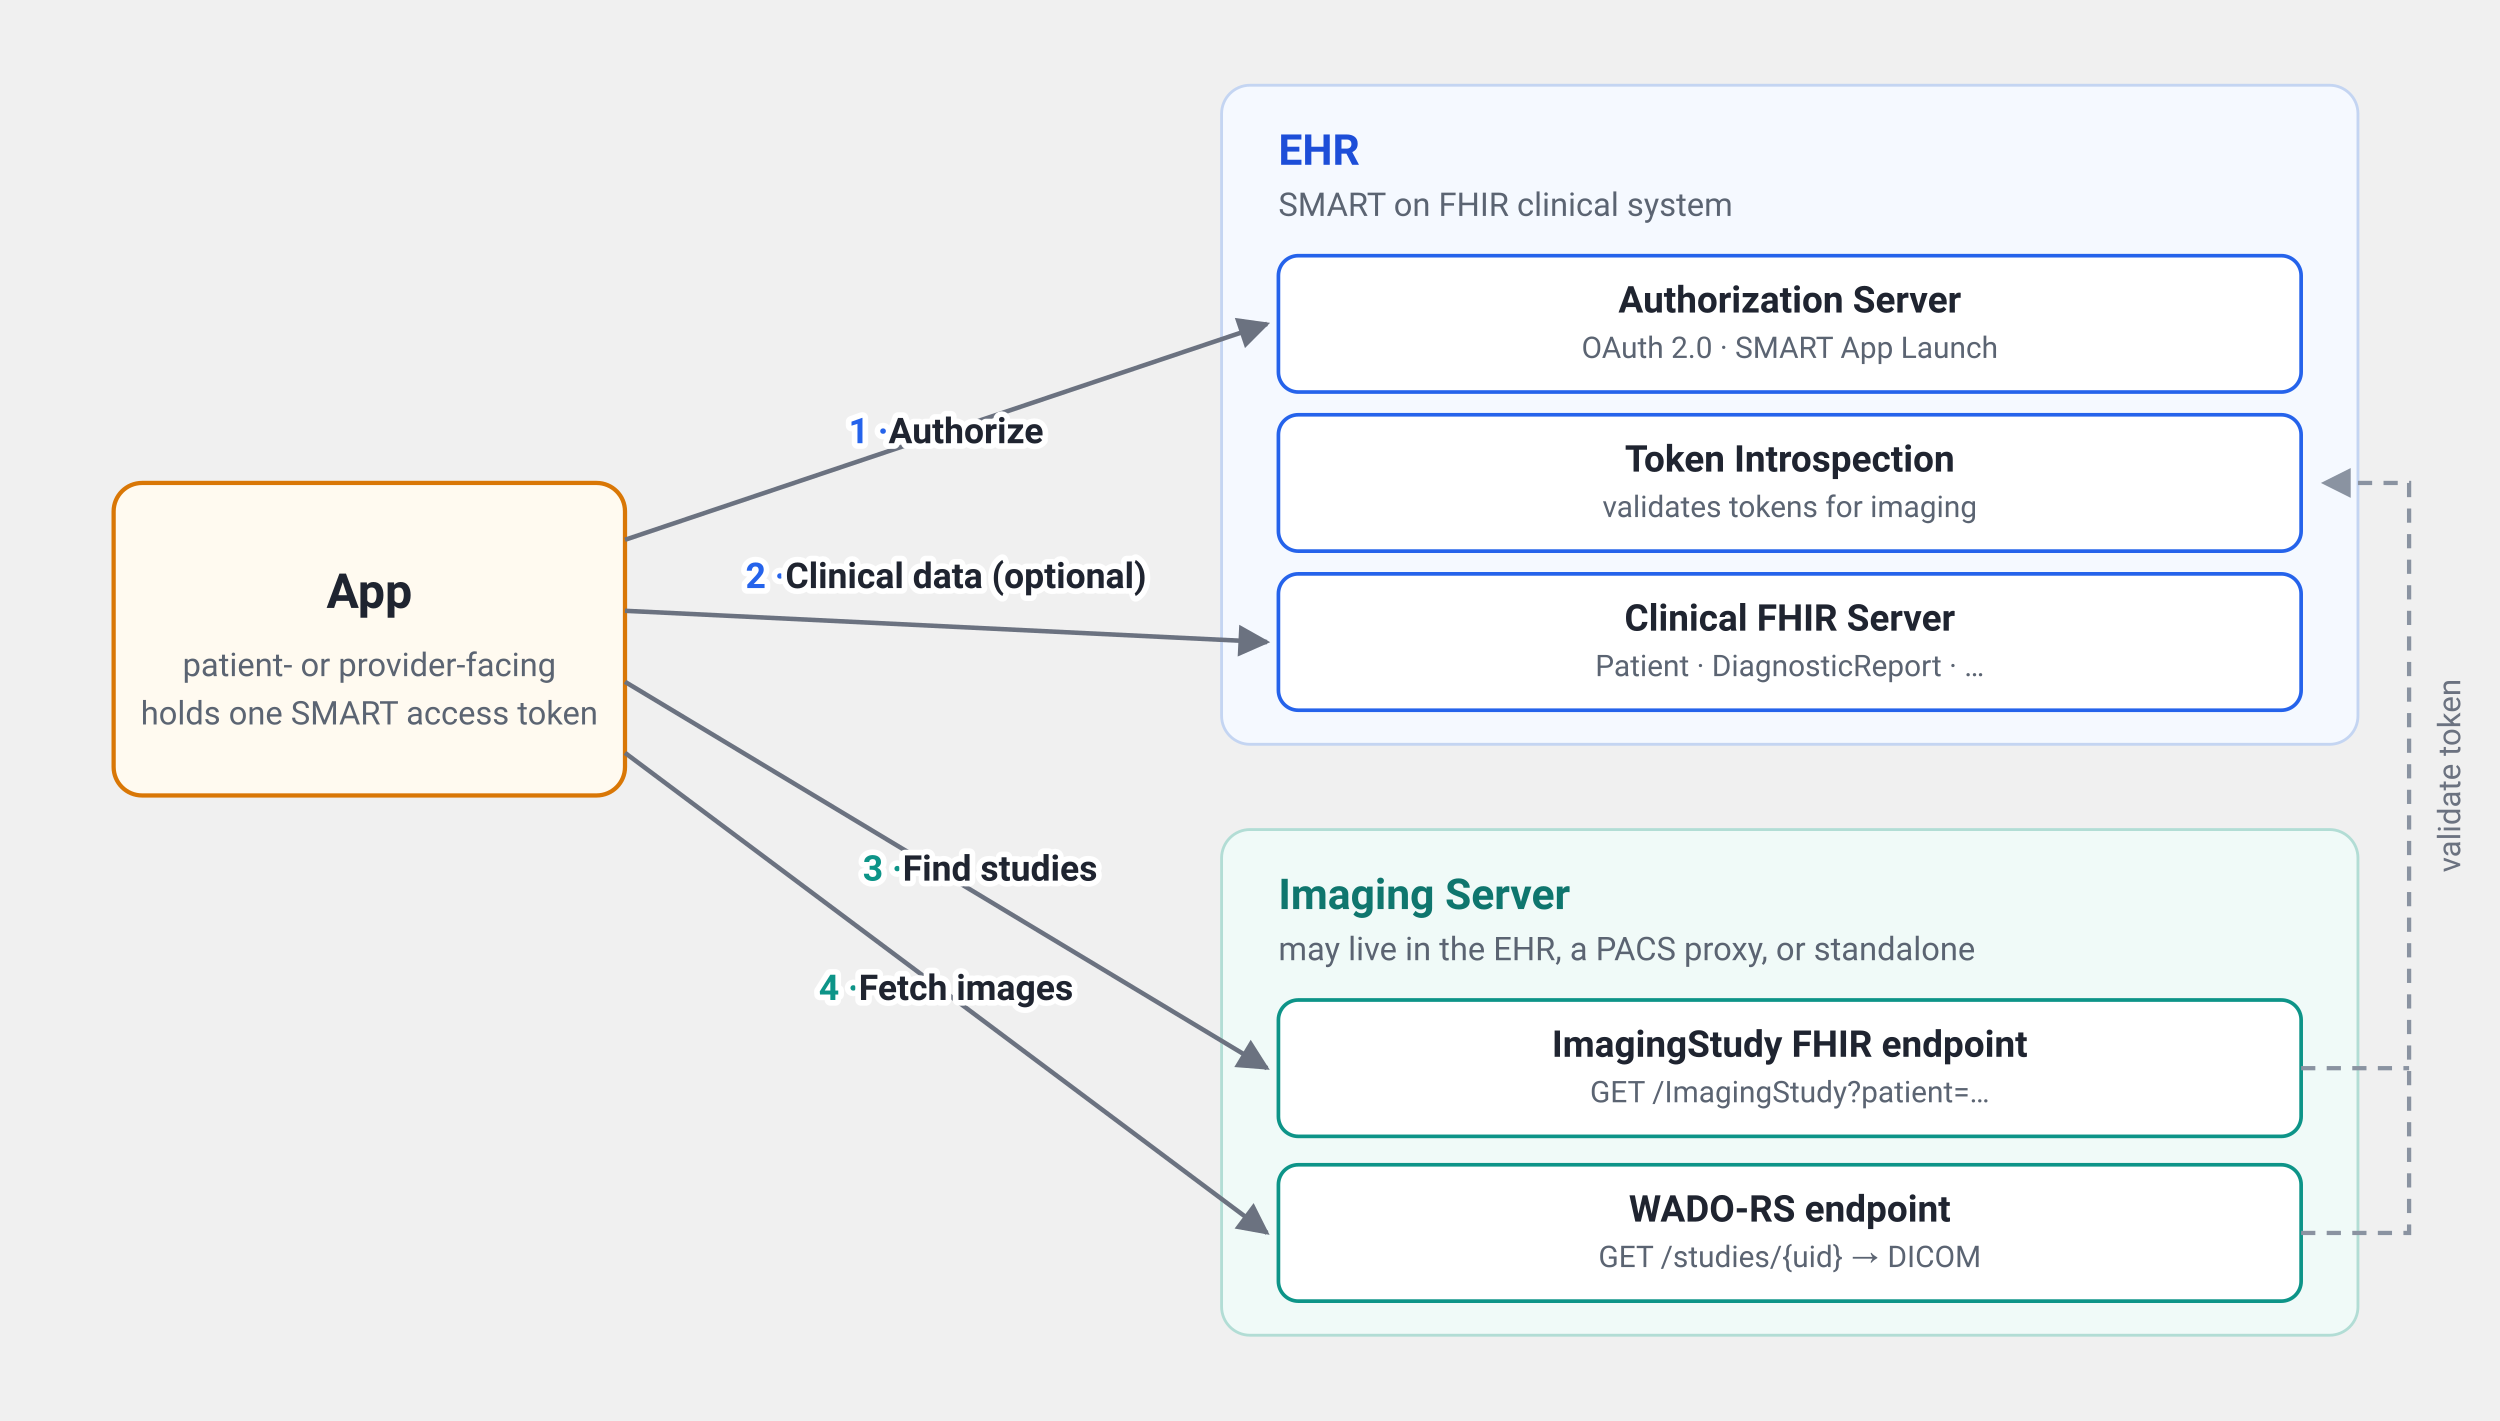
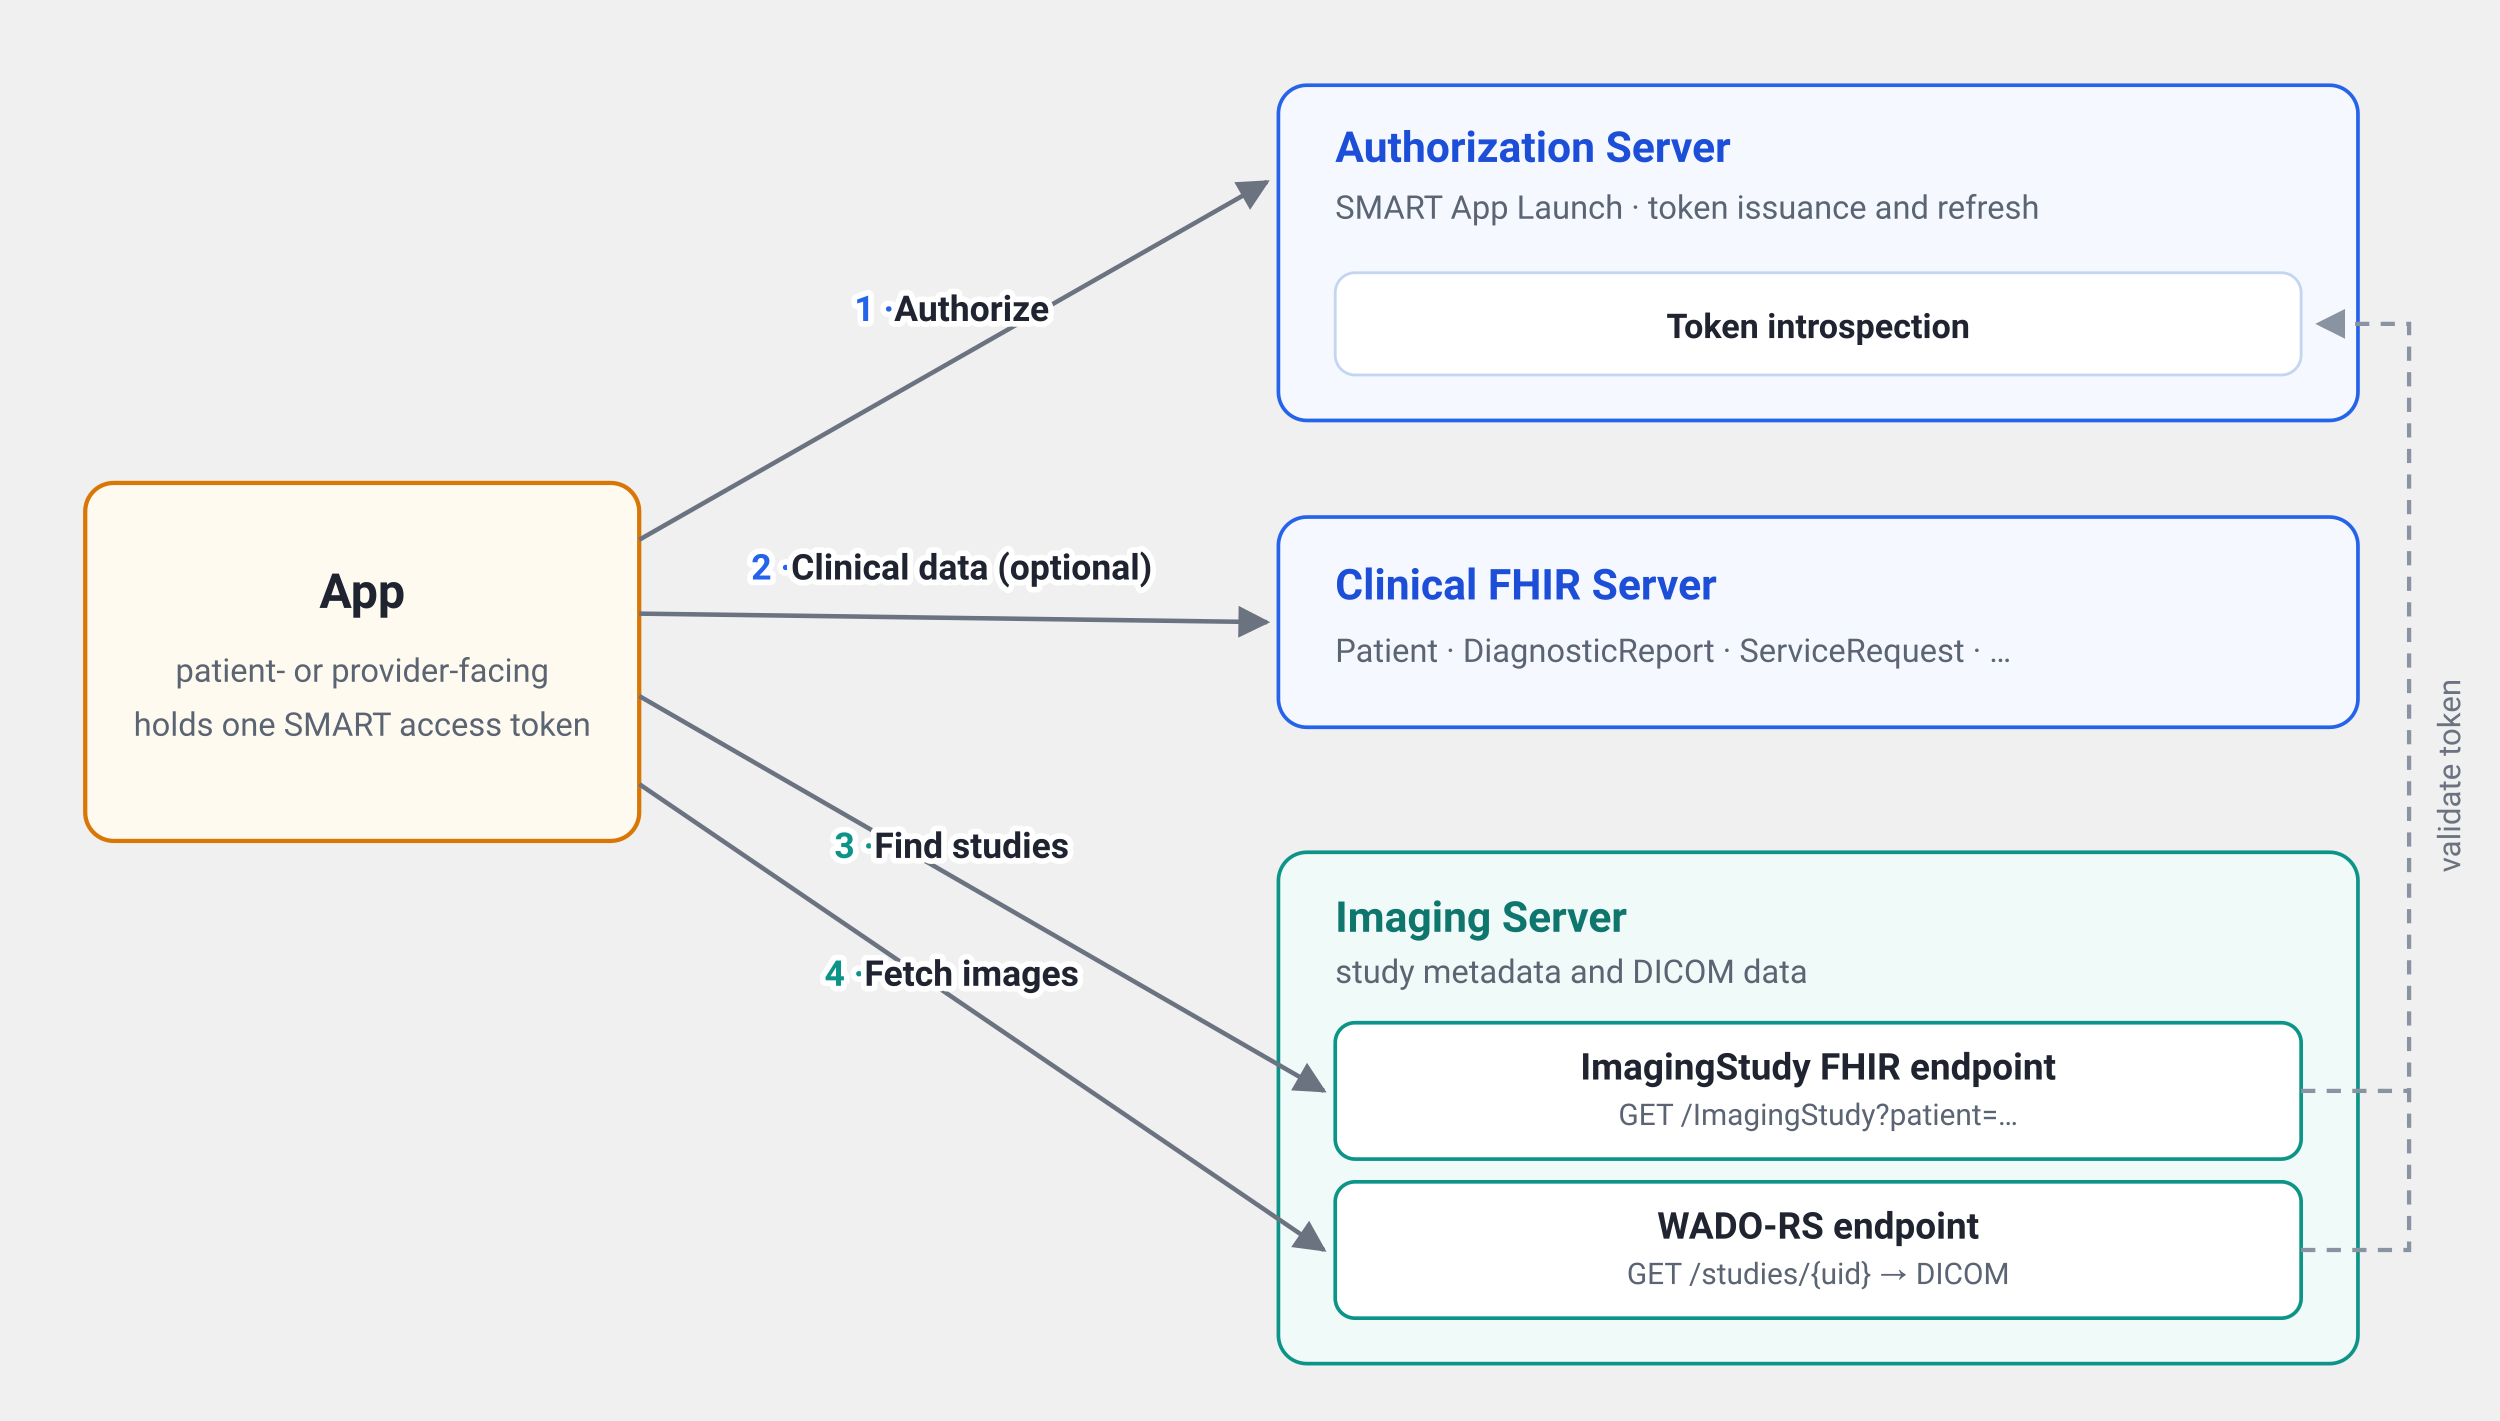
- <svg xmlns="http://www.w3.org/2000/svg" viewBox="0 0 880 500" width="760" font-family="-apple-system, 'Segoe UI', Roboto, Helvetica, Arial, sans-serif" role="img" aria-label="System map: an App holding one SMART access token talks to the EHR to authorize and fetch clinical data, and to the Imaging Server to find studies and fetch images; the Imaging Server validates tokens against the EHR's introspection endpoint">
+ <svg xmlns="http://www.w3.org/2000/svg" viewBox="0 0 880 500" width="760" font-family="-apple-system, 'Segoe UI', Roboto, Helvetica, Arial, sans-serif" role="img" aria-label="An App authorizes with the Authorization Server, optionally queries the Clinical FHIR Server, and uses the Imaging Server for study metadata and DICOM data. The three server roles are shown separately; the Imaging Server validates tokens through the Authorization Server's introspection endpoint.">
  <defs>
    <marker id="arr" viewBox="0 0 10 10" refX="9" refY="5" markerWidth="7" markerHeight="7" orient="auto-start-reverse">
      <path d="M0,0 L10,5 L0,10 z" fill="#6b7280" />
    </marker>
    <marker id="arrg" viewBox="0 0 10 10" refX="9" refY="5" markerWidth="7" markerHeight="7" orient="auto-start-reverse">
      <path d="M0,0 L10,5 L0,10 z" fill="#8a93a1" />
    </marker>
  </defs>
-   <rect x="430" y="30" width="400" height="232" rx="10" fill="#f5f9ff" stroke="#c4d5f2" />
-   <text x="450" y="58" font-size="15" font-weight="700" fill="#1d4ed8">EHR</text>
-   <text x="450" y="76" font-size="11.5" fill="#5b6472">SMART on FHIR clinical system</text>
-   <rect x="450" y="90" width="360" height="48" rx="7" fill="#ffffff" stroke="#2563eb" stroke-width="1.3" />
-   <text x="630" y="110" font-size="13" font-weight="600" fill="#1f2430" text-anchor="middle">Authorization Server</text>
-   <text x="630" y="126" font-size="10.5" fill="#5b6472" text-anchor="middle">OAuth 2.0 · SMART App Launch</text>
-   <rect x="450" y="146" width="360" height="48" rx="7" fill="#ffffff" stroke="#2563eb" stroke-width="1.3" />
-   <text x="630" y="166" font-size="13" font-weight="600" fill="#1f2430" text-anchor="middle">Token Introspection</text>
-   <text x="630" y="182" font-size="10.5" fill="#5b6472" text-anchor="middle">validates tokens for imaging</text>
-   <rect x="450" y="202" width="360" height="48" rx="7" fill="#ffffff" stroke="#2563eb" stroke-width="1.3" />
-   <text x="630" y="222" font-size="13" font-weight="600" fill="#1f2430" text-anchor="middle">Clinical FHIR Server</text>
-   <text x="630" y="238" font-size="10.5" fill="#5b6472" text-anchor="middle">Patient · DiagnosticReport · …</text>
-   <rect x="430" y="292" width="400" height="178" rx="10" fill="#f0faf8" stroke="#b2ddd5" />
-   <text x="450" y="320" font-size="15" font-weight="700" fill="#0f766e">Imaging Server</text>
-   <text x="450" y="338" font-size="11.5" fill="#5b6472">may live in the EHR, a PACS proxy, or standalone</text>
-   <rect x="450" y="352" width="360" height="48" rx="7" fill="#ffffff" stroke="#0d9488" stroke-width="1.3" />
-   <text x="630" y="372" font-size="13" font-weight="600" fill="#1f2430" text-anchor="middle">ImagingStudy FHIR endpoint</text>
-   <text x="630" y="388" font-size="10.5" fill="#5b6472" text-anchor="middle">GET /ImagingStudy?patient=…</text>
-   <rect x="450" y="410" width="360" height="48" rx="7" fill="#ffffff" stroke="#0d9488" stroke-width="1.3" />
-   <text x="630" y="430" font-size="13" font-weight="600" fill="#1f2430" text-anchor="middle">WADO-RS endpoint</text>
-   <text x="630" y="446" font-size="10.5" fill="#5b6472" text-anchor="middle">GET /studies/{uid} → DICOM</text>
-   <rect x="40" y="170" width="180" height="110" rx="10" fill="#fffaf0" stroke="#d97706" stroke-width="1.5" />
-   <text x="130" y="214" font-size="17" font-weight="700" fill="#1f2430" text-anchor="middle">App</text>
-   <text x="130" y="238" font-size="11.5" fill="#5b6472" text-anchor="middle">patient- or provider-facing</text>
-   <text x="130" y="255" font-size="11.5" fill="#5b6472" text-anchor="middle">holds one SMART access token</text>
-   <path d="M220,190 L446,114" stroke="#6b7280" stroke-width="1.6" fill="none" marker-end="url(#arr)" />
-   <path d="M220,215 L446,226" stroke="#6b7280" stroke-width="1.6" fill="none" marker-end="url(#arr)" />
-   <path d="M220,240 L446,376" stroke="#6b7280" stroke-width="1.6" fill="none" marker-end="url(#arr)" />
-   <path d="M220,265 L446,434" stroke="#6b7280" stroke-width="1.6" fill="none" marker-end="url(#arr)" />
-   <path d="M810,434 H848 V170 H818" stroke="#8a93a1" stroke-width="1.5" fill="none" stroke-dasharray="5,4" marker-end="url(#arrg)" />
-   <path d="M810,376 H848" stroke="#8a93a1" stroke-width="1.5" fill="none" stroke-dasharray="5,4" />
+   <rect x="450" y="30" width="380" height="118" rx="10" fill="#f5f9ff" stroke="#2563eb" stroke-width="1.3" />
+   <text x="470" y="57" font-size="15" font-weight="700" fill="#1d4ed8">Authorization Server</text>
+   <text x="470" y="77" font-size="11.5" fill="#5b6472">SMART App Launch · token issuance and refresh</text>
+   <rect x="470" y="96" width="340" height="36" rx="7" fill="#ffffff" stroke="#c4d5f2" />
+   <text x="640" y="119" font-size="12" font-weight="600" fill="#1f2430" text-anchor="middle">Token introspection</text>
+   <rect x="450" y="182" width="380" height="74" rx="10" fill="#f5f9ff" stroke="#2563eb" stroke-width="1.3" />
+   <text x="470" y="211" font-size="15" font-weight="700" fill="#1d4ed8">Clinical FHIR Server</text>
+   <text x="470" y="233" font-size="11.5" fill="#5b6472">Patient · DiagnosticReport · ServiceRequest · …</text>
+   <rect x="450" y="300" width="380" height="180" rx="10" fill="#f0faf8" stroke="#0d9488" stroke-width="1.3" />
+   <text x="470" y="328" font-size="15" font-weight="700" fill="#0f766e">Imaging Server</text>
+   <text x="470" y="346" font-size="11.5" fill="#5b6472">study metadata and DICOM data</text>
+   <rect x="470" y="360" width="340" height="48" rx="7" fill="#ffffff" stroke="#0d9488" stroke-width="1.3" />
+   <text x="640" y="380" font-size="13" font-weight="600" fill="#1f2430" text-anchor="middle">ImagingStudy FHIR endpoint</text>
+   <text x="640" y="396" font-size="10.5" fill="#5b6472" text-anchor="middle">GET /ImagingStudy?patient=…</text>
+   <rect x="470" y="416" width="340" height="48" rx="7" fill="#ffffff" stroke="#0d9488" stroke-width="1.3" />
+   <text x="640" y="436" font-size="13" font-weight="600" fill="#1f2430" text-anchor="middle">WADO-RS endpoint</text>
+   <text x="640" y="452" font-size="10.5" fill="#5b6472" text-anchor="middle">GET /studies/{uid} → DICOM</text>
+   <rect x="30" y="170" width="195" height="126" rx="10" fill="#fffaf0" stroke="#d97706" stroke-width="1.5" />
+   <text x="127.5" y="214" font-size="17" font-weight="700" fill="#1f2430" text-anchor="middle">App</text>
+   <text x="127.5" y="240" font-size="11.5" fill="#5b6472" text-anchor="middle">patient- or provider-facing</text>
+   <text x="127.5" y="259" font-size="11.5" fill="#5b6472" text-anchor="middle">holds one SMART access token</text>
+   <path d="M225,190 L446,64" stroke="#6b7280" stroke-width="1.6" fill="none" marker-end="url(#arr)" />
+   <path d="M225,216 L446,219" stroke="#6b7280" stroke-width="1.6" fill="none" marker-end="url(#arr)" />
+   <path d="M225,245 L466,384" stroke="#6b7280" stroke-width="1.6" fill="none" marker-end="url(#arr)" />
+   <path d="M225,276 L466,440" stroke="#6b7280" stroke-width="1.6" fill="none" marker-end="url(#arr)" />
+   <path d="M810,440 H848 V114 H816" stroke="#8a93a1" stroke-width="1.5" fill="none" stroke-dasharray="5,4" marker-end="url(#arrg)" />
+   <path d="M810,384 H848" stroke="#8a93a1" stroke-width="1.5" fill="none" stroke-dasharray="5,4" />
  <text x="866" y="273" font-size="11" fill="#6b7280" text-anchor="middle" transform="rotate(-90 866 273)">validate token</text>
  <g font-size="12.5" font-weight="600" fill="#1f2430" text-anchor="middle" stroke="#ffffff" stroke-width="4" paint-order="stroke" stroke-linejoin="round">
-     <text x="333" y="156">
+     <text x="335" y="113">
      <tspan font-weight="700" fill="#2563eb">1 · </tspan>Authorize</text>
-     <text x="333" y="207">
+     <text x="335" y="204">
      <tspan font-weight="700" fill="#2563eb">2 · </tspan>Clinical data (optional)</text>
-     <text x="345" y="310">
+     <text x="335" y="302">
      <tspan font-weight="700" fill="#0d9488">3 · </tspan>Find studies</text>
-     <text x="333" y="352">
+     <text x="335" y="347">
      <tspan font-weight="700" fill="#0d9488">4 · </tspan>Fetch images</text>
  </g>
</svg>
